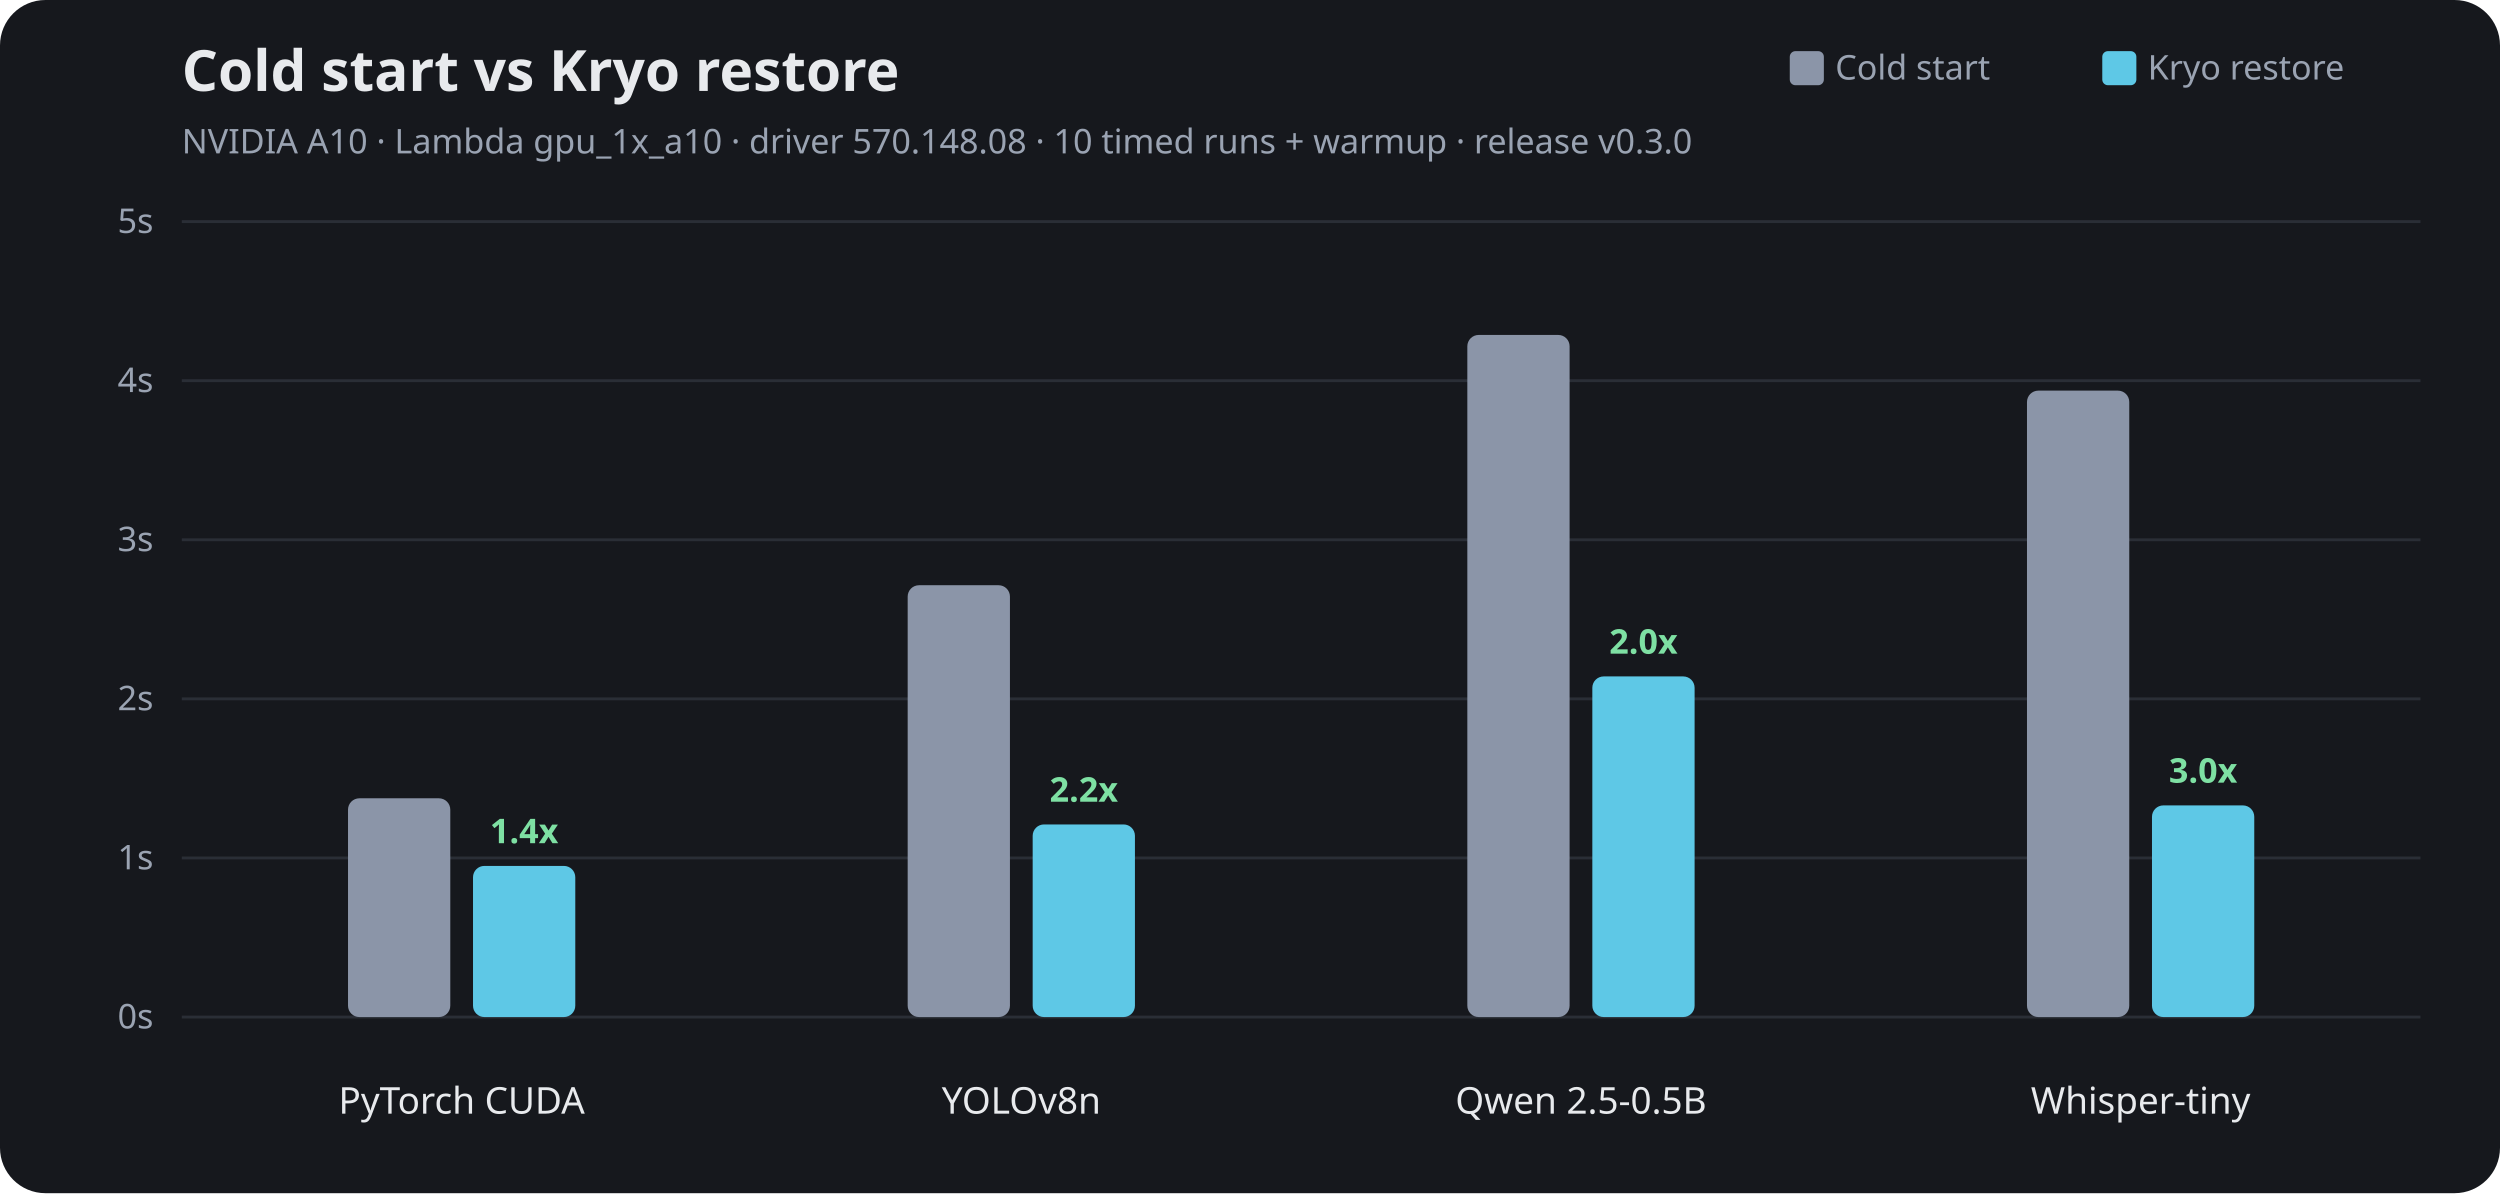
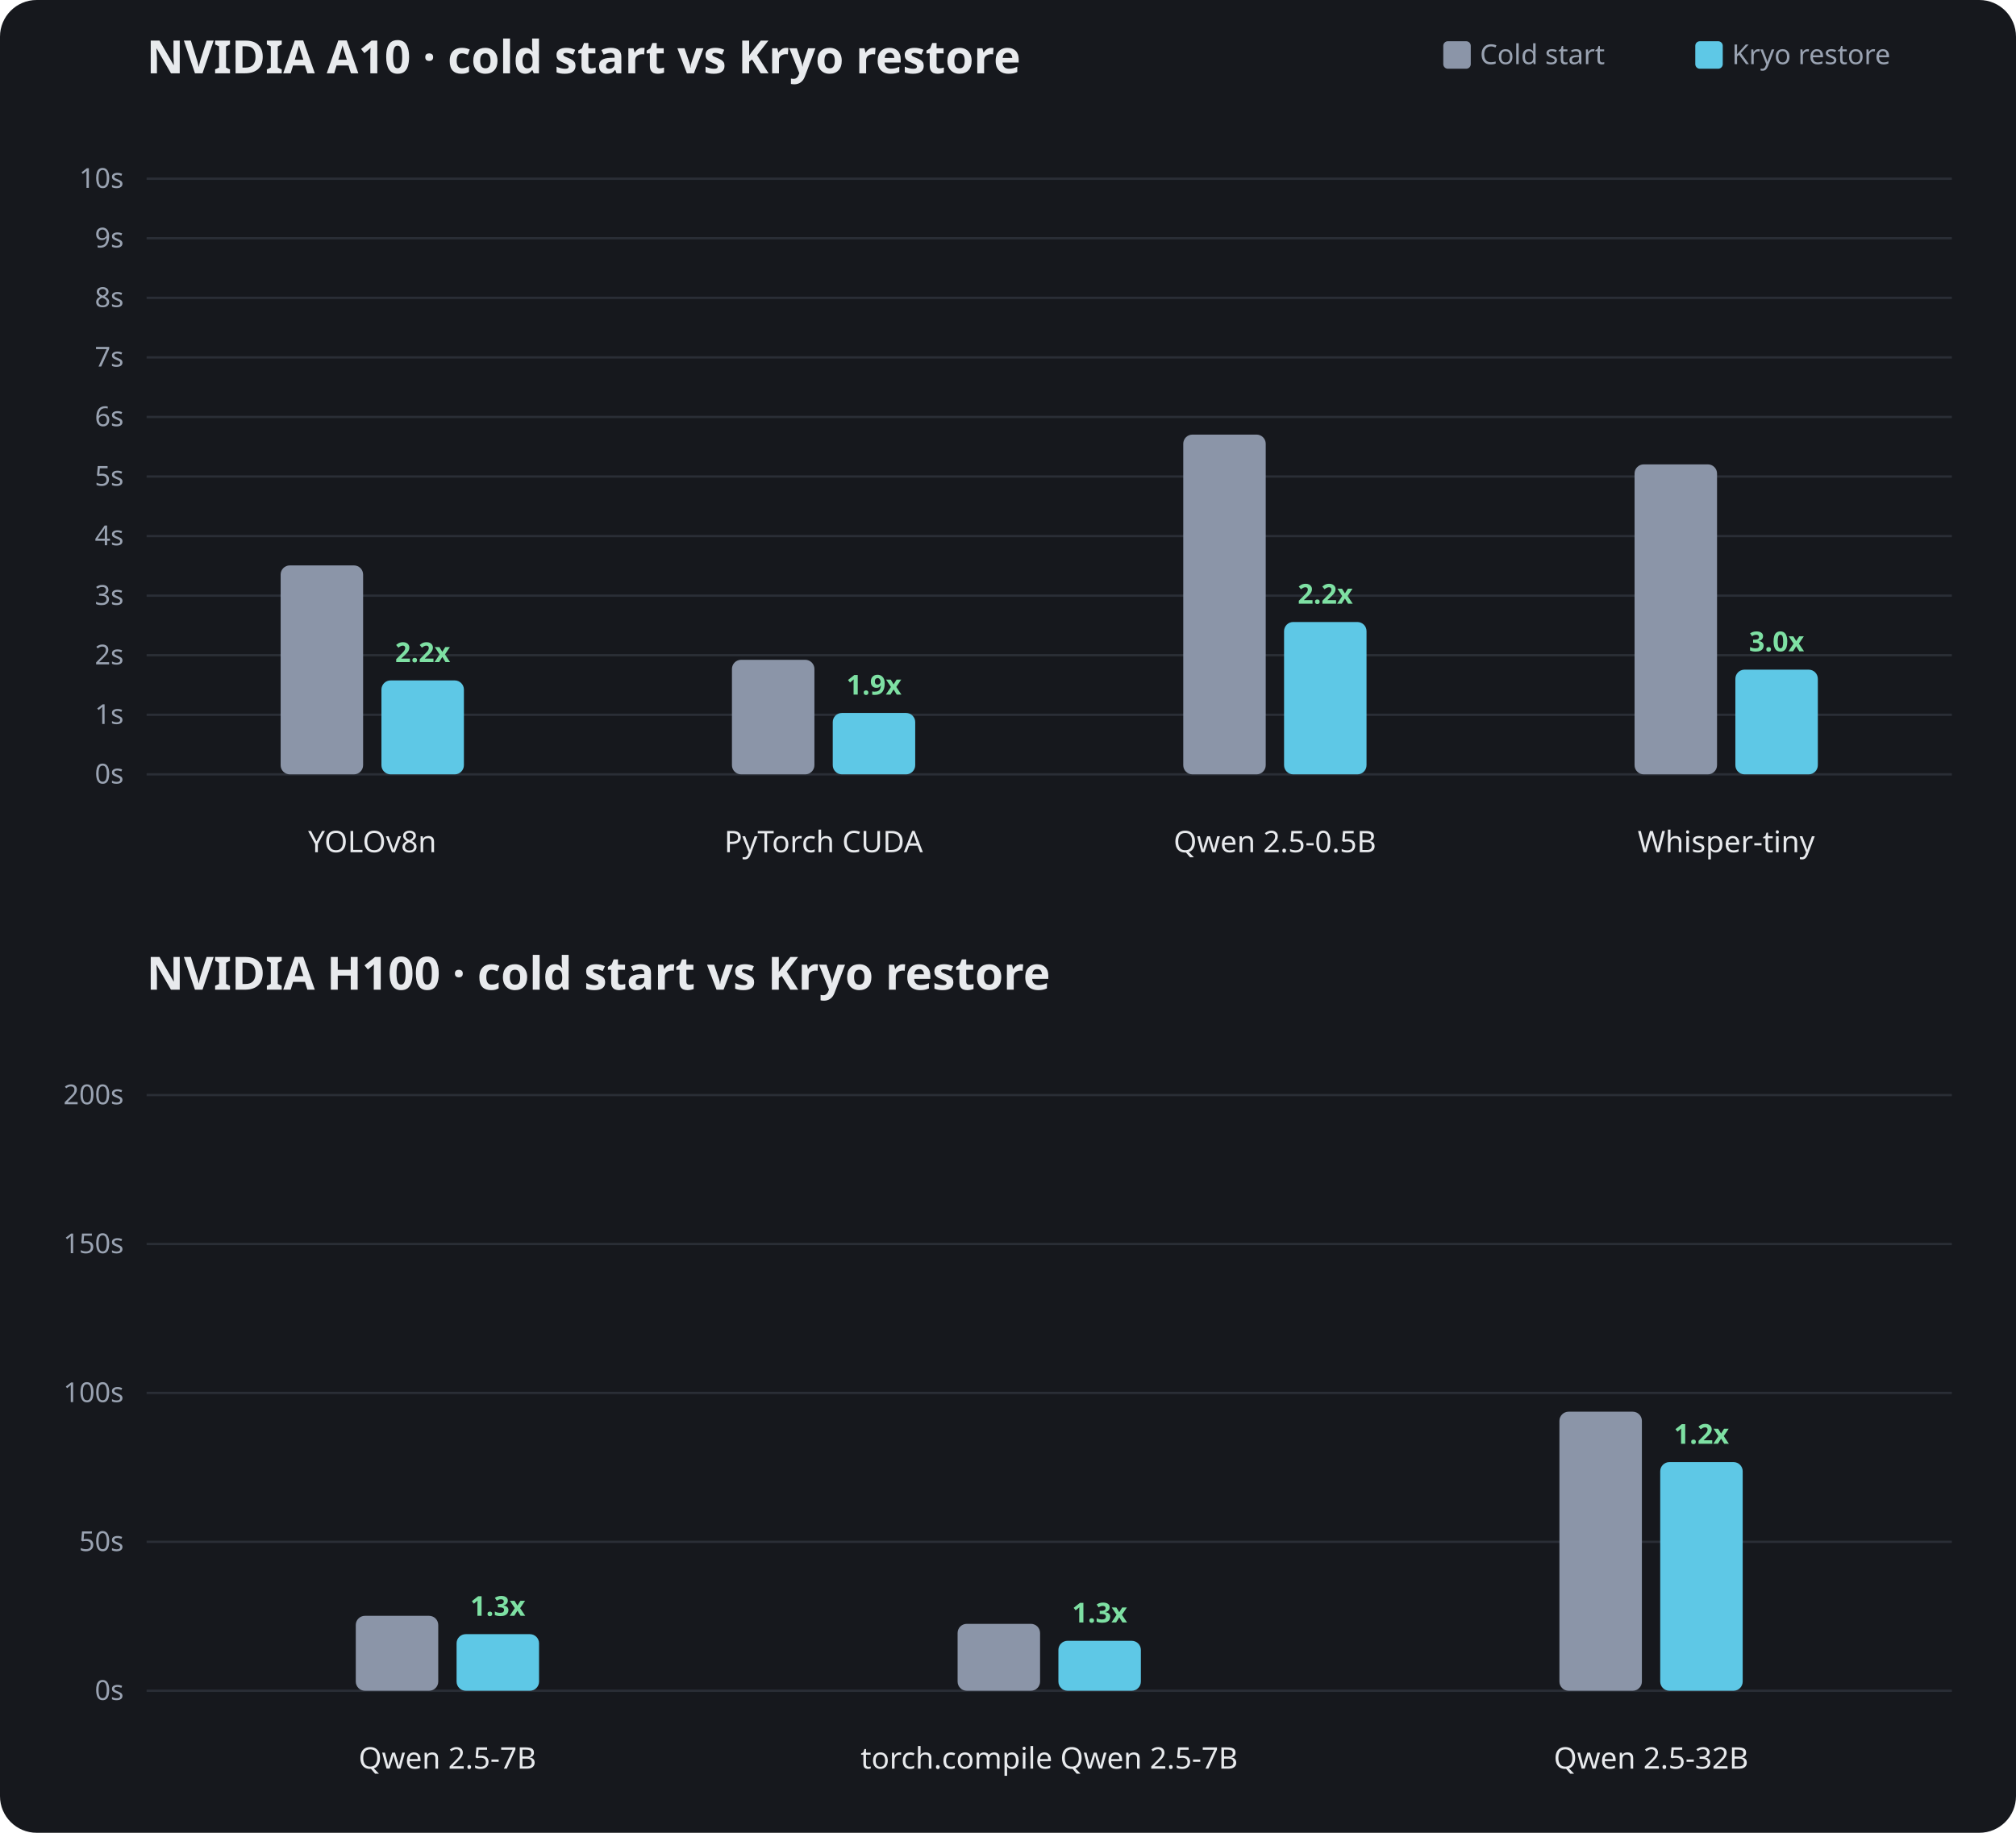
- <svg xmlns="http://www.w3.org/2000/svg" width="880" height="420" viewBox="0 0 880 420" role="img" aria-label="Cold start vs Kryo restore">
-   <rect width="880" height="420" rx="16" fill="#16181d" />
-   <text x="64" y="32" fill="#e8eaed" font-size="20" font-weight="700" font-family="ui-sans-serif, system-ui, sans-serif">Cold start vs Kryo restore</text>
-   <text x="64" y="54" fill="#9aa3b2" font-size="12" font-family="ui-sans-serif, system-ui, sans-serif">NVIDIA A10 · Lambda gpu_1x_a10 · driver 570.148.08 · 10 timed runs + warmup · release v0.3.0</text>
+ <svg xmlns="http://www.w3.org/2000/svg" width="880" height="800" viewBox="0 0 880 800" role="img" aria-label="Cold start vs Kryo restore">
+   <rect width="880" height="800" rx="16" fill="#16181d" />
  <g>
    <rect x="630" y="18" width="12" height="12" rx="2" fill="#8b95a8" />
    <text x="646" y="28" fill="#9aa3b2" font-size="12" font-family="ui-sans-serif, system-ui, sans-serif">Cold start</text>
    <rect x="740" y="18" width="12" height="12" rx="2" fill="#5ec8e6" />
    <text x="756" y="28" fill="#9aa3b2" font-size="12" font-family="ui-sans-serif, system-ui, sans-serif">Kryo restore</text>
  </g>
-   <line x1="64" y1="358.0" x2="852" y2="358.0" stroke="#2a2e36" stroke-width="1" />
-   <text x="54" y="362.0" fill="#9aa3b2" font-size="12" text-anchor="end" font-family="ui-sans-serif, system-ui, sans-serif">0s</text>
-   <line x1="64" y1="302.0" x2="852" y2="302.0" stroke="#2a2e36" stroke-width="1" />
-   <text x="54" y="306.0" fill="#9aa3b2" font-size="12" text-anchor="end" font-family="ui-sans-serif, system-ui, sans-serif">1s</text>
-   <line x1="64" y1="246.0" x2="852" y2="246.0" stroke="#2a2e36" stroke-width="1" />
-   <text x="54" y="250.0" fill="#9aa3b2" font-size="12" text-anchor="end" font-family="ui-sans-serif, system-ui, sans-serif">2s</text>
-   <line x1="64" y1="190.0" x2="852" y2="190.0" stroke="#2a2e36" stroke-width="1" />
-   <text x="54" y="194.0" fill="#9aa3b2" font-size="12" text-anchor="end" font-family="ui-sans-serif, system-ui, sans-serif">3s</text>
-   <line x1="64" y1="134.0" x2="852" y2="134.0" stroke="#2a2e36" stroke-width="1" />
-   <text x="54" y="138.0" fill="#9aa3b2" font-size="12" text-anchor="end" font-family="ui-sans-serif, system-ui, sans-serif">4s</text>
-   <line x1="64" y1="78.0" x2="852" y2="78.0" stroke="#2a2e36" stroke-width="1" />
-   <text x="54" y="82.0" fill="#9aa3b2" font-size="12" text-anchor="end" font-family="ui-sans-serif, system-ui, sans-serif">5s</text>
-   <rect x="122.5" y="281.0" width="36.0" height="77.0" rx="4" fill="#8b95a8" />
-   <rect x="166.5" y="304.8" width="36.0" height="53.2" rx="4" fill="#5ec8e6" />
-   <text x="184.5" y="296.8" fill="#7ee0a3" font-size="12" font-weight="600" text-anchor="middle" font-family="ui-sans-serif, system-ui, sans-serif">1.4x</text>
-   <text x="162.5" y="392" fill="#e8eaed" font-size="13" text-anchor="middle" font-family="ui-sans-serif, system-ui, sans-serif">PyTorch CUDA</text>
-   <rect x="319.5" y="206.0" width="36.0" height="152.0" rx="4" fill="#8b95a8" />
-   <rect x="363.5" y="290.2" width="36.0" height="67.8" rx="4" fill="#5ec8e6" />
-   <text x="381.5" y="282.2" fill="#7ee0a3" font-size="12" font-weight="600" text-anchor="middle" font-family="ui-sans-serif, system-ui, sans-serif">2.2x</text>
-   <text x="359.5" y="392" fill="#e8eaed" font-size="13" text-anchor="middle" font-family="ui-sans-serif, system-ui, sans-serif">YOLOv8n</text>
-   <rect x="516.5" y="117.9" width="36.0" height="240.1" rx="4" fill="#8b95a8" />
-   <rect x="560.5" y="238.1" width="36.0" height="119.9" rx="4" fill="#5ec8e6" />
-   <text x="578.5" y="230.1" fill="#7ee0a3" font-size="12" font-weight="600" text-anchor="middle" font-family="ui-sans-serif, system-ui, sans-serif">2.0x</text>
-   <text x="556.5" y="392" fill="#e8eaed" font-size="13" text-anchor="middle" font-family="ui-sans-serif, system-ui, sans-serif">Qwen 2.5-0.5B</text>
-   <rect x="713.5" y="137.5" width="36.0" height="220.5" rx="4" fill="#8b95a8" />
-   <rect x="757.5" y="283.5" width="36.0" height="74.5" rx="4" fill="#5ec8e6" />
-   <text x="775.5" y="275.5" fill="#7ee0a3" font-size="12" font-weight="600" text-anchor="middle" font-family="ui-sans-serif, system-ui, sans-serif">3.0x</text>
-   <text x="753.5" y="392" fill="#e8eaed" font-size="13" text-anchor="middle" font-family="ui-sans-serif, system-ui, sans-serif">Whisper-tiny</text>
+   <g transform="translate(0,0)">
+     <text x="64" y="32" fill="#e8eaed" font-size="20" font-weight="700" font-family="ui-sans-serif, system-ui, sans-serif">NVIDIA A10 · cold start vs Kryo restore</text>
+     <line x1="64" y1="338.0" x2="852" y2="338.0" stroke="#2a2e36" stroke-width="1" />
+     <text x="54" y="342.0" fill="#9aa3b2" font-size="12" text-anchor="end" font-family="ui-sans-serif, system-ui, sans-serif">0s</text>
+     <line x1="64" y1="312.0" x2="852" y2="312.0" stroke="#2a2e36" stroke-width="1" />
+     <text x="54" y="316.0" fill="#9aa3b2" font-size="12" text-anchor="end" font-family="ui-sans-serif, system-ui, sans-serif">1s</text>
+     <line x1="64" y1="286.0" x2="852" y2="286.0" stroke="#2a2e36" stroke-width="1" />
+     <text x="54" y="290.0" fill="#9aa3b2" font-size="12" text-anchor="end" font-family="ui-sans-serif, system-ui, sans-serif">2s</text>
+     <line x1="64" y1="260.0" x2="852" y2="260.0" stroke="#2a2e36" stroke-width="1" />
+     <text x="54" y="264.0" fill="#9aa3b2" font-size="12" text-anchor="end" font-family="ui-sans-serif, system-ui, sans-serif">3s</text>
+     <line x1="64" y1="234.0" x2="852" y2="234.0" stroke="#2a2e36" stroke-width="1" />
+     <text x="54" y="238.0" fill="#9aa3b2" font-size="12" text-anchor="end" font-family="ui-sans-serif, system-ui, sans-serif">4s</text>
+     <line x1="64" y1="208.0" x2="852" y2="208.0" stroke="#2a2e36" stroke-width="1" />
+     <text x="54" y="212.0" fill="#9aa3b2" font-size="12" text-anchor="end" font-family="ui-sans-serif, system-ui, sans-serif">5s</text>
+     <line x1="64" y1="182.0" x2="852" y2="182.0" stroke="#2a2e36" stroke-width="1" />
+     <text x="54" y="186.0" fill="#9aa3b2" font-size="12" text-anchor="end" font-family="ui-sans-serif, system-ui, sans-serif">6s</text>
+     <line x1="64" y1="156.0" x2="852" y2="156.0" stroke="#2a2e36" stroke-width="1" />
+     <text x="54" y="160.0" fill="#9aa3b2" font-size="12" text-anchor="end" font-family="ui-sans-serif, system-ui, sans-serif">7s</text>
+     <line x1="64" y1="130.0" x2="852" y2="130.0" stroke="#2a2e36" stroke-width="1" />
+     <text x="54" y="134.0" fill="#9aa3b2" font-size="12" text-anchor="end" font-family="ui-sans-serif, system-ui, sans-serif">8s</text>
+     <line x1="64" y1="104.0" x2="852" y2="104.0" stroke="#2a2e36" stroke-width="1" />
+     <text x="54" y="108.0" fill="#9aa3b2" font-size="12" text-anchor="end" font-family="ui-sans-serif, system-ui, sans-serif">9s</text>
+     <line x1="64" y1="78.0" x2="852" y2="78.0" stroke="#2a2e36" stroke-width="1" />
+     <text x="54" y="82.0" fill="#9aa3b2" font-size="12" text-anchor="end" font-family="ui-sans-serif, system-ui, sans-serif">10s</text>
+     <rect x="122.5" y="246.8" width="36.0" height="91.2" rx="4" fill="#8b95a8" />
+     <rect x="166.5" y="297.0" width="36.0" height="41.0" rx="4" fill="#5ec8e6" />
+     <text x="184.5" y="289.0" fill="#7ee0a3" font-size="12" font-weight="600" text-anchor="middle" font-family="ui-sans-serif, system-ui, sans-serif">2.2x</text>
+     <text x="162.5" y="372" fill="#e8eaed" font-size="13" text-anchor="middle" font-family="ui-sans-serif, system-ui, sans-serif">YOLOv8n</text>
+     <rect x="319.5" y="288.0" width="36.0" height="50.0" rx="4" fill="#8b95a8" />
+     <rect x="363.5" y="311.2" width="36.0" height="26.8" rx="4" fill="#5ec8e6" />
+     <text x="381.5" y="303.2" fill="#7ee0a3" font-size="12" font-weight="600" text-anchor="middle" font-family="ui-sans-serif, system-ui, sans-serif">1.9x</text>
+     <text x="359.5" y="372" fill="#e8eaed" font-size="13" text-anchor="middle" font-family="ui-sans-serif, system-ui, sans-serif">PyTorch CUDA</text>
+     <rect x="516.5" y="189.7" width="36.0" height="148.3" rx="4" fill="#8b95a8" />
+     <rect x="560.5" y="271.5" width="36.0" height="66.5" rx="4" fill="#5ec8e6" />
+     <text x="578.5" y="263.5" fill="#7ee0a3" font-size="12" font-weight="600" text-anchor="middle" font-family="ui-sans-serif, system-ui, sans-serif">2.2x</text>
+     <text x="556.5" y="372" fill="#e8eaed" font-size="13" text-anchor="middle" font-family="ui-sans-serif, system-ui, sans-serif">Qwen 2.5-0.5B</text>
+     <rect x="713.5" y="202.7" width="36.0" height="135.3" rx="4" fill="#8b95a8" />
+     <rect x="757.5" y="292.3" width="36.0" height="45.7" rx="4" fill="#5ec8e6" />
+     <text x="775.5" y="284.3" fill="#7ee0a3" font-size="12" font-weight="600" text-anchor="middle" font-family="ui-sans-serif, system-ui, sans-serif">3.0x</text>
+     <text x="753.5" y="372" fill="#e8eaed" font-size="13" text-anchor="middle" font-family="ui-sans-serif, system-ui, sans-serif">Whisper-tiny</text>
+   </g>
+   <g transform="translate(0,400)">
+     <text x="64" y="32" fill="#e8eaed" font-size="20" font-weight="700" font-family="ui-sans-serif, system-ui, sans-serif">NVIDIA H100 · cold start vs Kryo restore</text>
+     <line x1="64" y1="338.0" x2="852" y2="338.0" stroke="#2a2e36" stroke-width="1" />
+     <text x="54" y="342.0" fill="#9aa3b2" font-size="12" text-anchor="end" font-family="ui-sans-serif, system-ui, sans-serif">0s</text>
+     <line x1="64" y1="273.0" x2="852" y2="273.0" stroke="#2a2e36" stroke-width="1" />
+     <text x="54" y="277.0" fill="#9aa3b2" font-size="12" text-anchor="end" font-family="ui-sans-serif, system-ui, sans-serif">50s</text>
+     <line x1="64" y1="208.0" x2="852" y2="208.0" stroke="#2a2e36" stroke-width="1" />
+     <text x="54" y="212.0" fill="#9aa3b2" font-size="12" text-anchor="end" font-family="ui-sans-serif, system-ui, sans-serif">100s</text>
+     <line x1="64" y1="143.0" x2="852" y2="143.0" stroke="#2a2e36" stroke-width="1" />
+     <text x="54" y="147.0" fill="#9aa3b2" font-size="12" text-anchor="end" font-family="ui-sans-serif, system-ui, sans-serif">150s</text>
+     <line x1="64" y1="78.0" x2="852" y2="78.0" stroke="#2a2e36" stroke-width="1" />
+     <text x="54" y="82.0" fill="#9aa3b2" font-size="12" text-anchor="end" font-family="ui-sans-serif, system-ui, sans-serif">200s</text>
+     <rect x="155.3" y="305.3" width="36.0" height="32.7" rx="4" fill="#8b95a8" />
+     <rect x="199.3" y="313.3" width="36.0" height="24.7" rx="4" fill="#5ec8e6" />
+     <text x="217.3" y="305.3" fill="#7ee0a3" font-size="12" font-weight="600" text-anchor="middle" font-family="ui-sans-serif, system-ui, sans-serif">1.3x</text>
+     <text x="195.3" y="372" fill="#e8eaed" font-size="13" text-anchor="middle" font-family="ui-sans-serif, system-ui, sans-serif">Qwen 2.5-7B</text>
+     <rect x="418.0" y="308.8" width="36.0" height="29.2" rx="4" fill="#8b95a8" />
+     <rect x="462.0" y="316.2" width="36.0" height="21.8" rx="4" fill="#5ec8e6" />
+     <text x="480.0" y="308.2" fill="#7ee0a3" font-size="12" font-weight="600" text-anchor="middle" font-family="ui-sans-serif, system-ui, sans-serif">1.3x</text>
+     <text x="458.0" y="372" fill="#e8eaed" font-size="13" text-anchor="middle" font-family="ui-sans-serif, system-ui, sans-serif">torch.compile Qwen 2.5-7B</text>
+     <rect x="680.7" y="216.2" width="36.0" height="121.8" rx="4" fill="#8b95a8" />
+     <rect x="724.7" y="238.2" width="36.0" height="99.8" rx="4" fill="#5ec8e6" />
+     <text x="742.7" y="230.2" fill="#7ee0a3" font-size="12" font-weight="600" text-anchor="middle" font-family="ui-sans-serif, system-ui, sans-serif">1.2x</text>
+     <text x="720.7" y="372" fill="#e8eaed" font-size="13" text-anchor="middle" font-family="ui-sans-serif, system-ui, sans-serif">Qwen 2.5-32B</text>
+   </g>
</svg>
